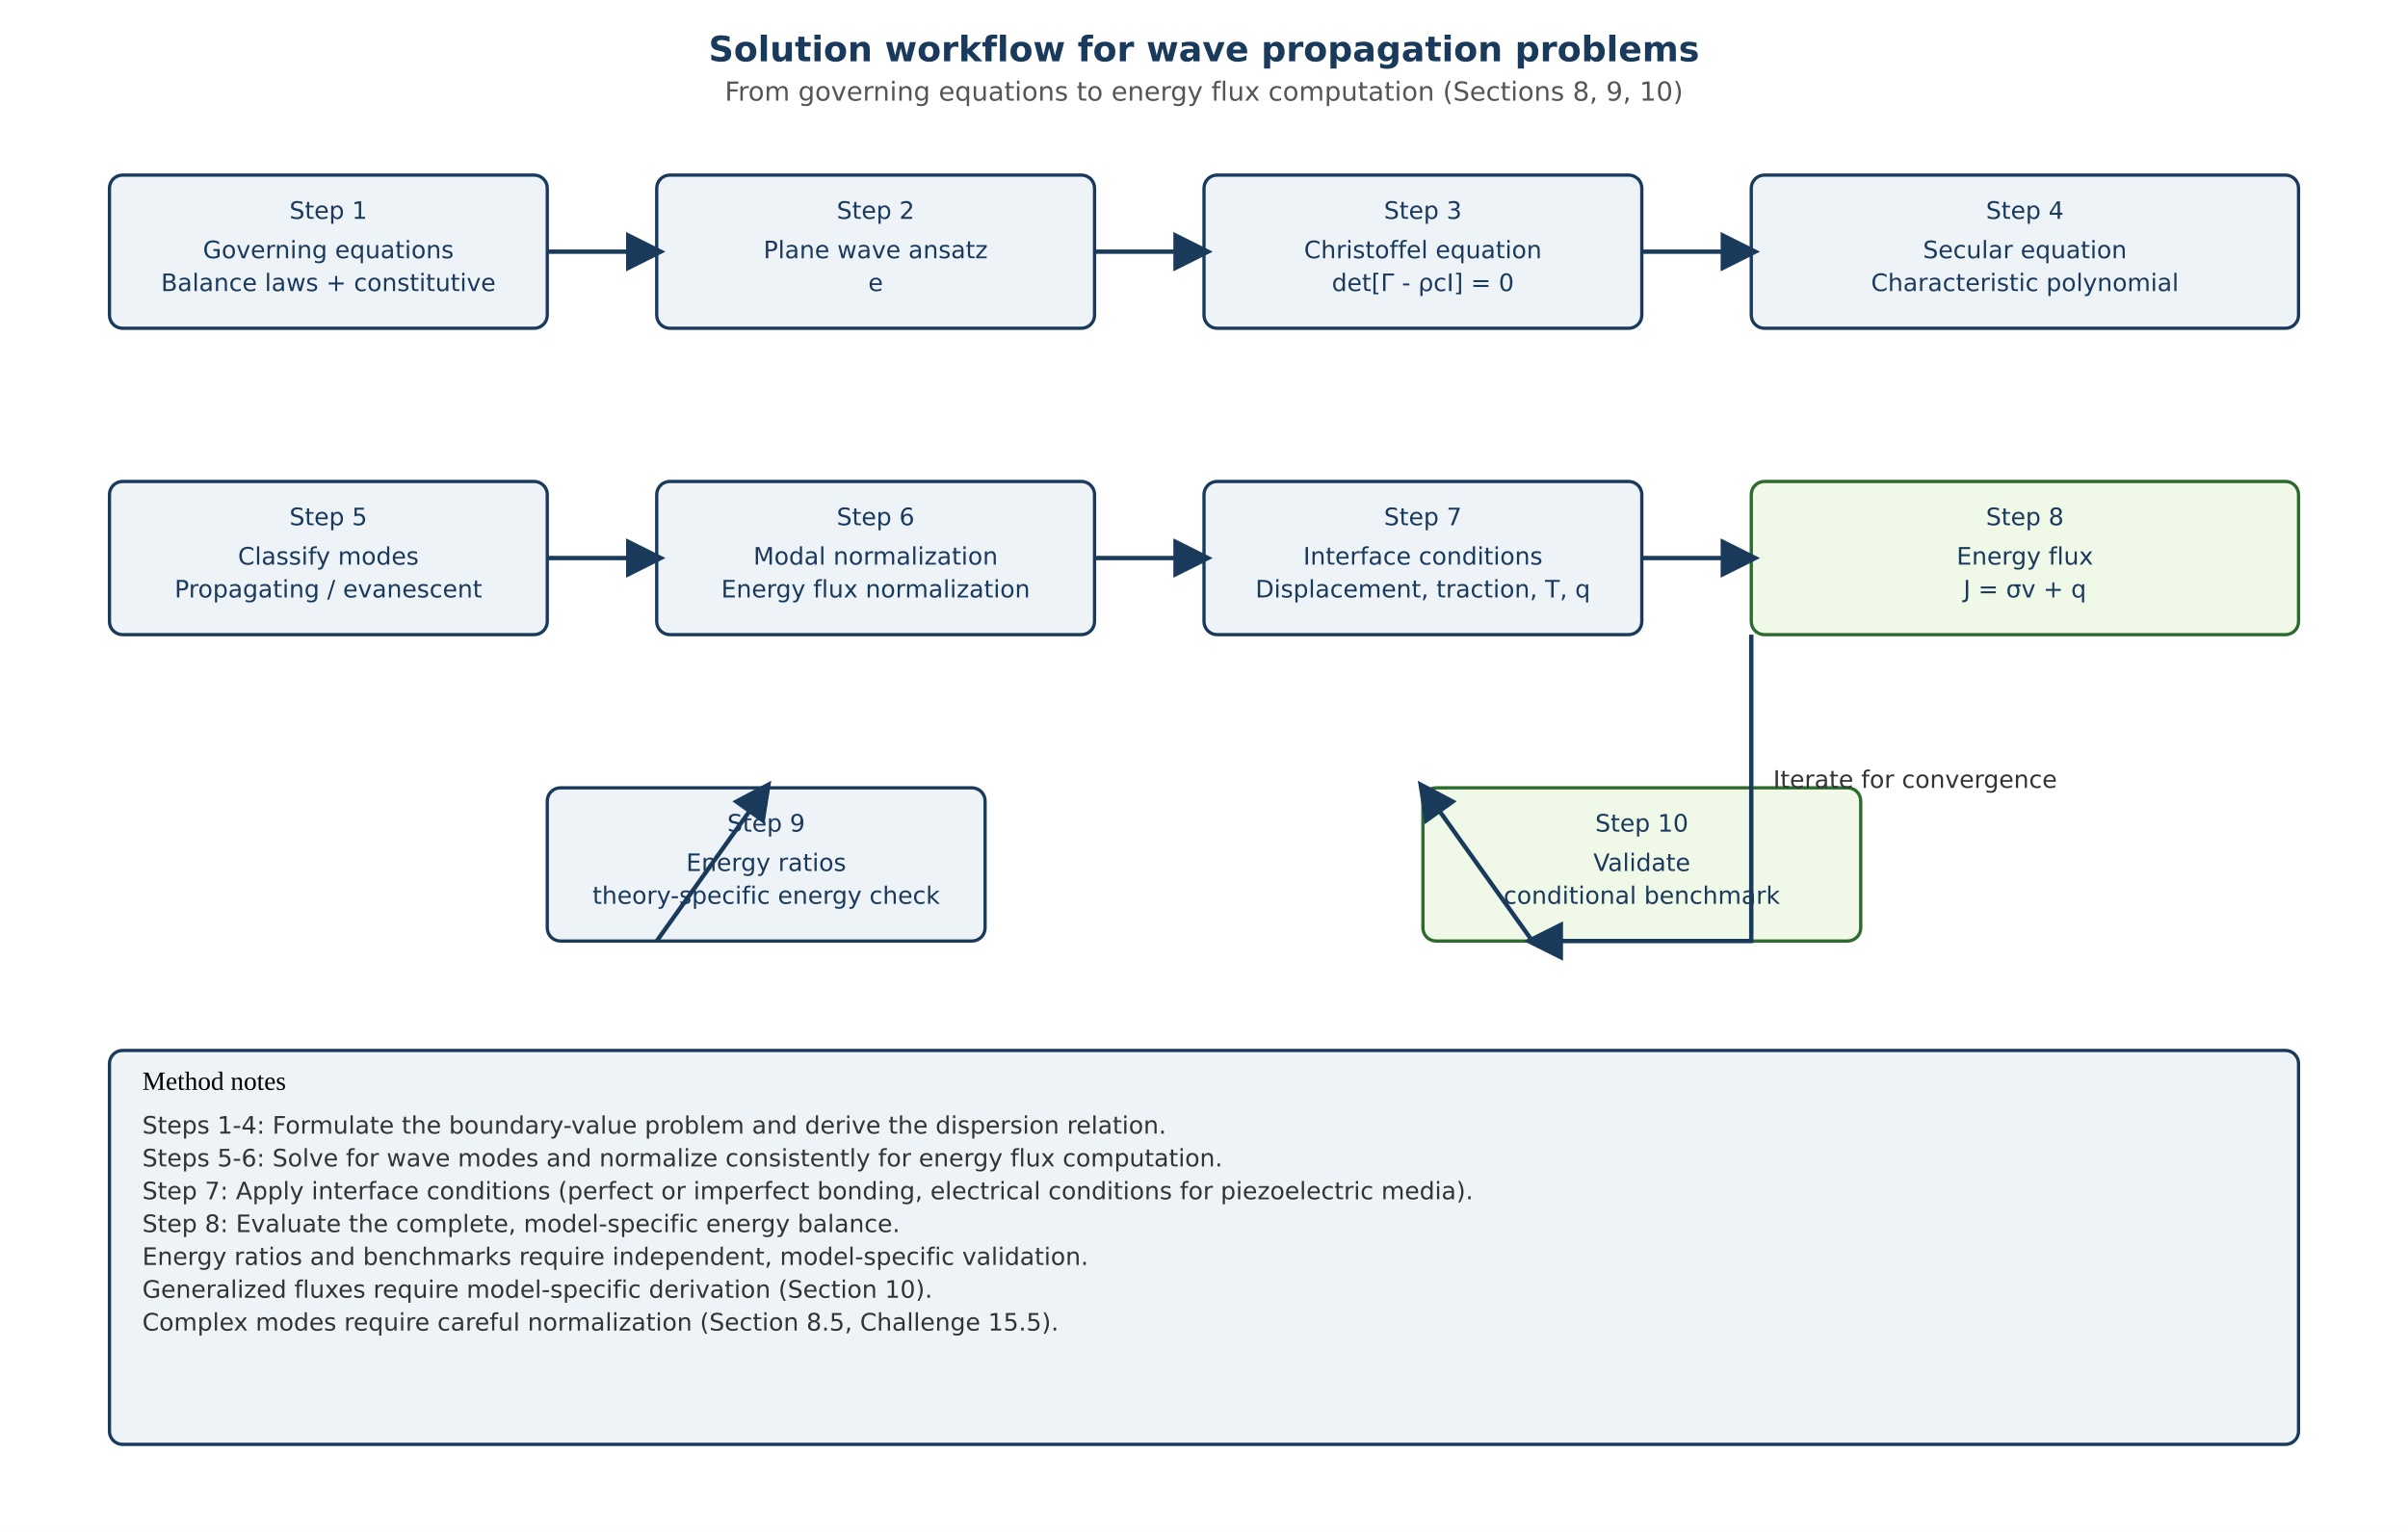
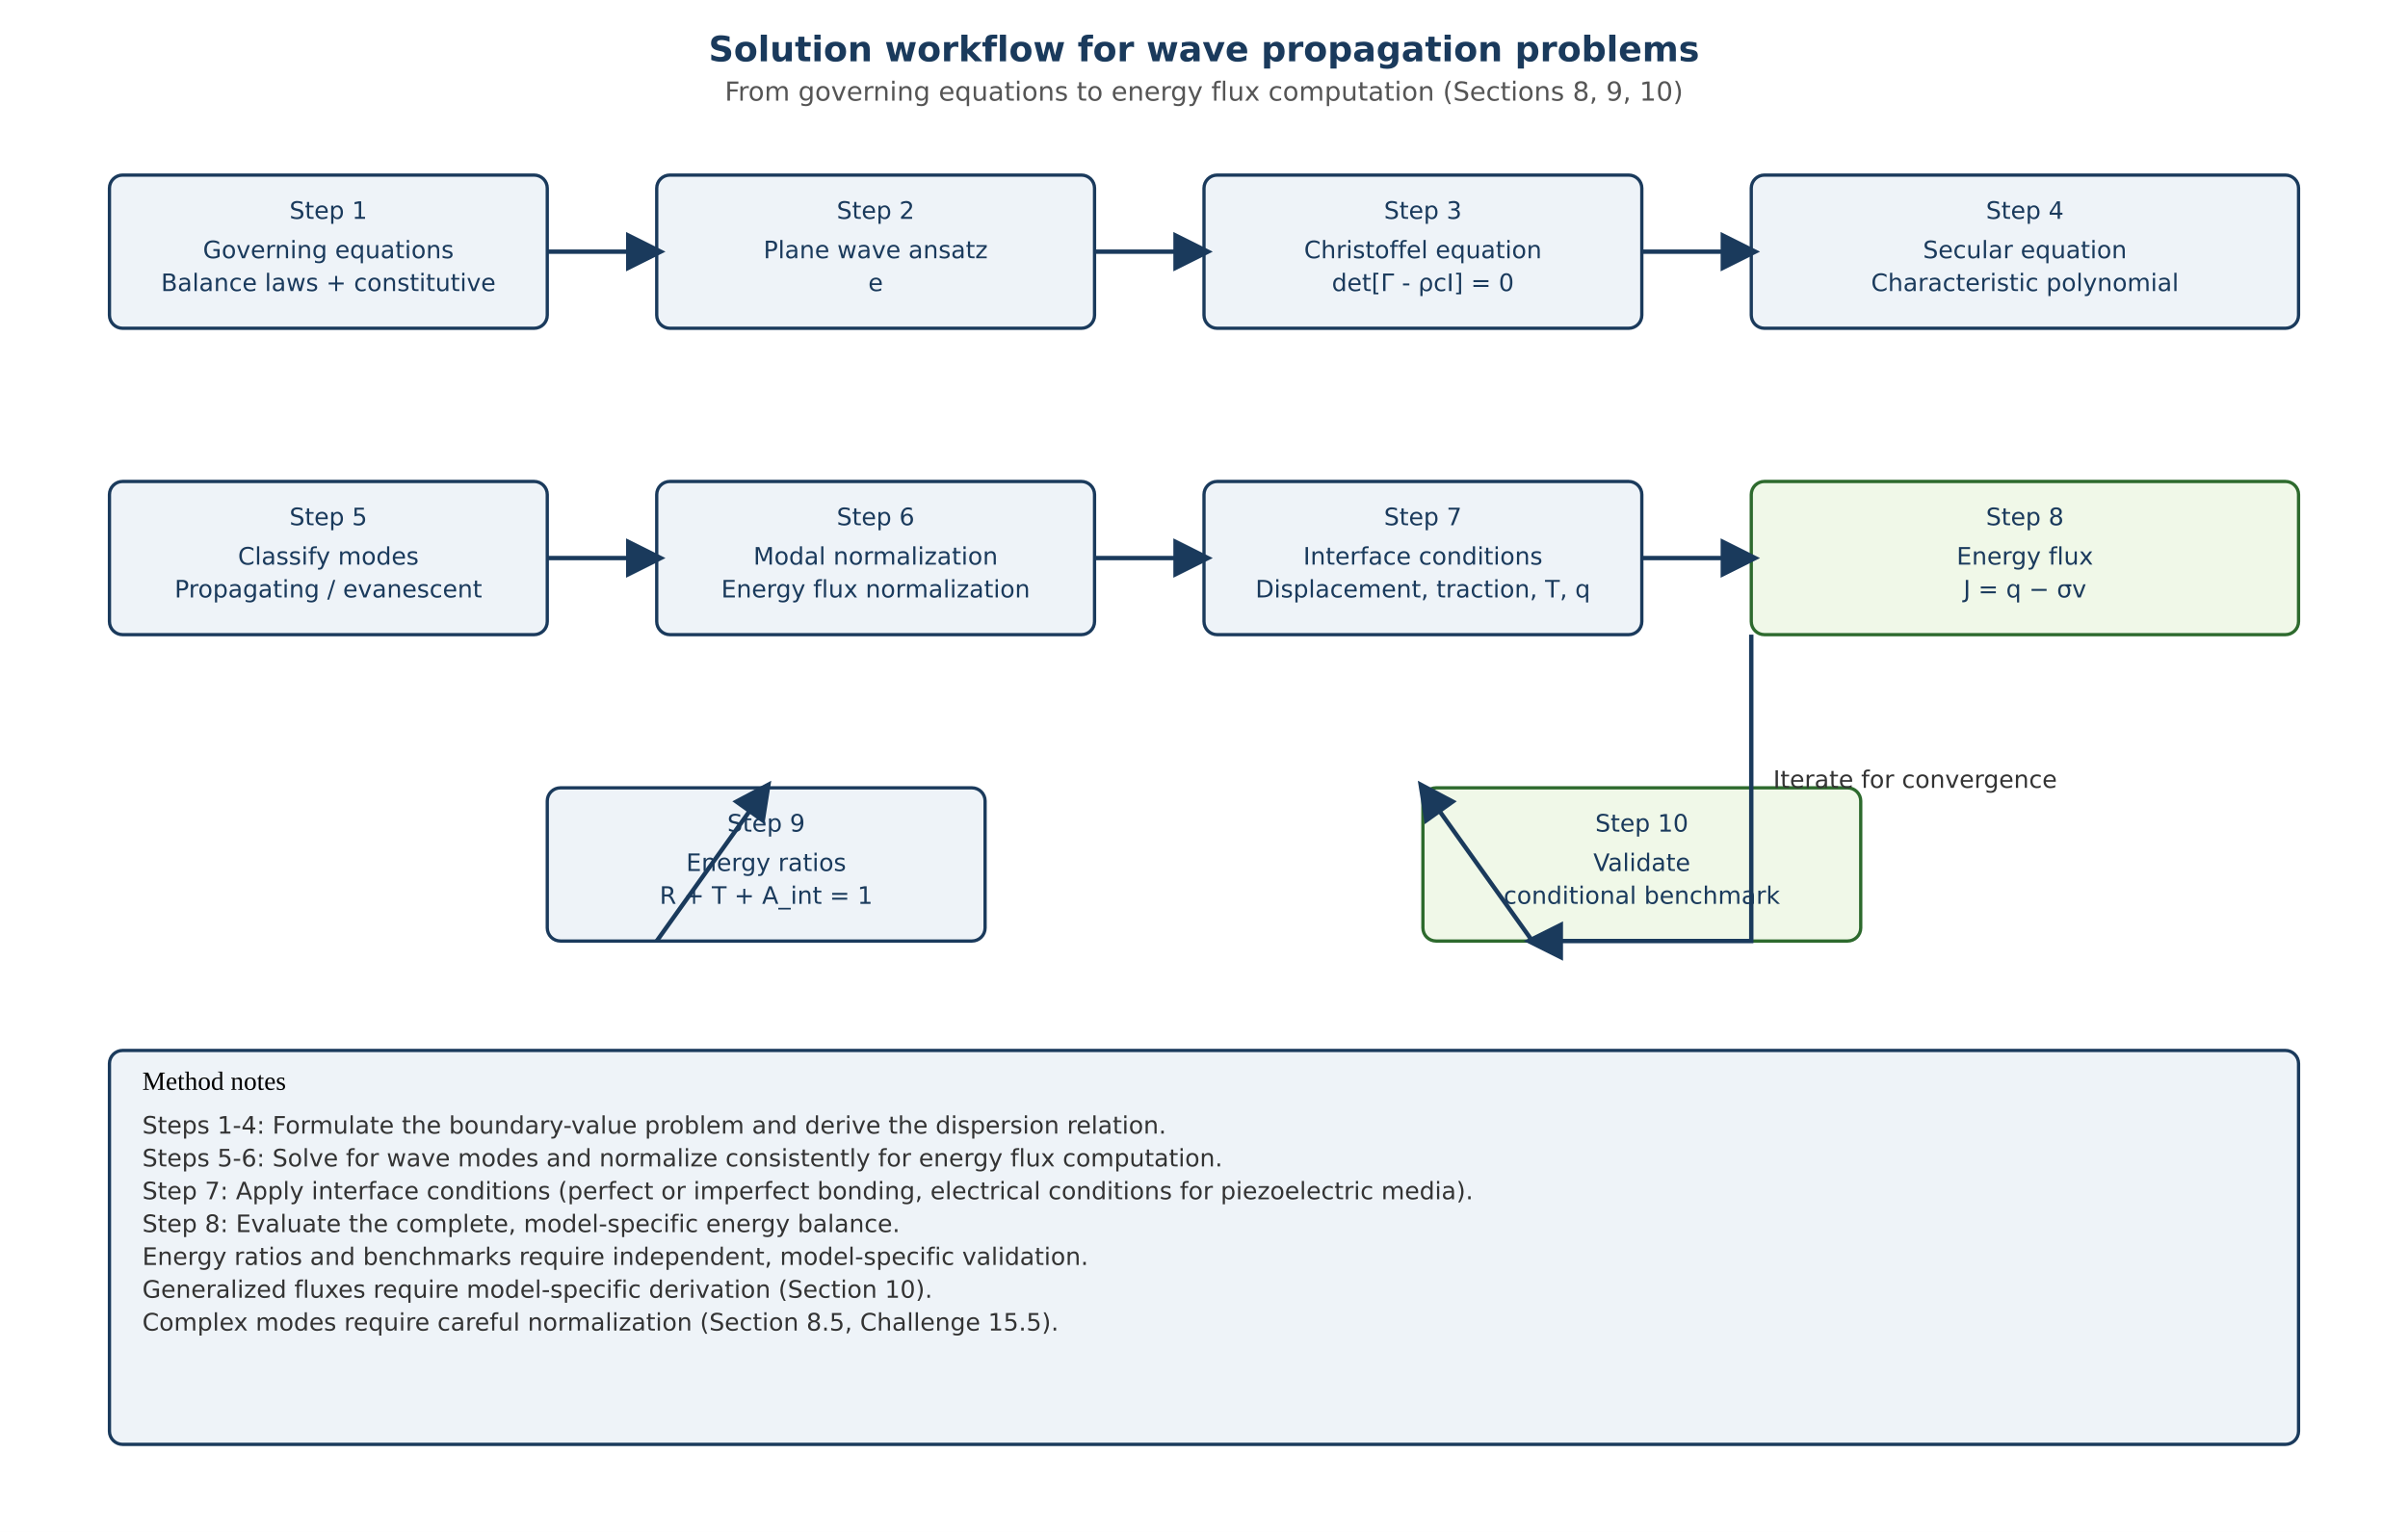
<svg xmlns="http://www.w3.org/2000/svg" width="1100" height="700" viewBox="0 0 1100 700">
  <defs>
    <style>
      .title { font: 700 16px 'DejaVu Sans', sans-serif; fill: #1a3a5c; }
      .subtitle { font: 12px 'DejaVu Sans', sans-serif; fill: #555; }
      .label { font: 11px 'DejaVu Sans', sans-serif; fill: #333; }
      .box-text { font: 11px 'DejaVu Sans', sans-serif; fill: #1a3a5c; }
      .box { fill: #eef3f8; stroke: #1a3a5c; stroke-width: 1.5; rx: 6; ry: 6; }
      .box-alt { fill: #f0f8e8; stroke: #2d6a2d; stroke-width: 1.5; rx: 6; ry: 6; }
      .arrow { stroke: #1a3a5c; stroke-width: 2; fill: none; marker-end: url(#arrow-flow); }
      .arrow-alt { stroke: #2d6a2d; stroke-width: 2; fill: none; marker-end: url(#arrow-flow-alt); }
      .decision { fill: #fdf3e0; stroke: #c07c00; stroke-width: 1.5; rx: 4; ry: 4; }
    </style>
    <marker id="arrow-flow" markerWidth="9" markerHeight="9" refX="7" refY="4.5" orient="auto">
      <polygon points="0,0 9,4.5 0,9" fill="#1a3a5c" />
    </marker>
    <marker id="arrow-flow-alt" markerWidth="9" markerHeight="9" refX="7" refY="4.5" orient="auto">
      <polygon points="0,0 9,4.5 0,9" fill="#2d6a2d" />
    </marker>
  </defs>
  <rect width="1100" height="700" fill="white" />
  <text x="550" y="28" class="title" text-anchor="middle">Solution workflow for wave propagation problems</text>
  <text x="550" y="46" class="subtitle" text-anchor="middle">From governing equations to energy flux computation (Sections 8, 9, 10)</text>
  <rect x="50" y="80" width="200" height="70" class="box" />
  <text x="150" y="100" class="box-text" text-anchor="middle" font-weight="bold">Step 1</text>
  <text x="150" y="118" class="box-text" text-anchor="middle">Governing equations</text>
  <text x="150" y="133" class="box-text" text-anchor="middle">Balance laws + constitutive</text>
  <rect x="300" y="80" width="200" height="70" class="box" />
  <text x="400" y="100" class="box-text" text-anchor="middle" font-weight="bold">Step 2</text>
  <text x="400" y="118" class="box-text" text-anchor="middle">Plane wave ansatz</text>
  <text x="400" y="133" class="box-text" text-anchor="middle">e<sup>i(k·x - ωt)</sup>
  </text>
  <rect x="550" y="80" width="200" height="70" class="box" />
  <text x="650" y="100" class="box-text" text-anchor="middle" font-weight="bold">Step 3</text>
  <text x="650" y="118" class="box-text" text-anchor="middle">Christoffel equation</text>
  <text x="650" y="133" class="box-text" text-anchor="middle">det[Γ - ρc<sup>2</sup>I] = 0</text>
  <rect x="800" y="80" width="250" height="70" class="box" />
  <text x="925" y="100" class="box-text" text-anchor="middle" font-weight="bold">Step 4</text>
  <text x="925" y="118" class="box-text" text-anchor="middle">Secular equation</text>
  <text x="925" y="133" class="box-text" text-anchor="middle">Characteristic polynomial</text>
  <line x1="250" y1="115" x2="300" y2="115" class="arrow" />
  <line x1="500" y1="115" x2="550" y2="115" class="arrow" />
  <line x1="750" y1="115" x2="800" y2="115" class="arrow" />
  <rect x="50" y="220" width="200" height="70" class="box" />
  <text x="150" y="240" class="box-text" text-anchor="middle" font-weight="bold">Step 5</text>
  <text x="150" y="258" class="box-text" text-anchor="middle">Classify modes</text>
  <text x="150" y="273" class="box-text" text-anchor="middle">Propagating / evanescent</text>
  <rect x="300" y="220" width="200" height="70" class="box" />
  <text x="400" y="240" class="box-text" text-anchor="middle" font-weight="bold">Step 6</text>
  <text x="400" y="258" class="box-text" text-anchor="middle">Modal normalization</text>
  <text x="400" y="273" class="box-text" text-anchor="middle">Energy flux normalization</text>
  <rect x="550" y="220" width="200" height="70" class="box" />
  <text x="650" y="240" class="box-text" text-anchor="middle" font-weight="bold">Step 7</text>
  <text x="650" y="258" class="box-text" text-anchor="middle">Interface conditions</text>
  <text x="650" y="273" class="box-text" text-anchor="middle">Displacement, traction, T, q</text>
  <rect x="800" y="220" width="250" height="70" class="box-alt" />
  <text x="925" y="240" class="box-text" text-anchor="middle" font-weight="bold">Step 8</text>
  <text x="925" y="258" class="box-text" text-anchor="middle">Energy flux</text>
-   <text x="925" y="273" class="box-text" text-anchor="middle">J<sub>i</sub> = σ<sub>ji</sub>v<sub>i</sub> + q<sub>i</sub>
+   <text x="925" y="273" class="box-text" text-anchor="middle">J<sub>j</sub> = q<sub>j</sub> − σ<sub>ji</sub>v<sub>i</sub>
  </text>
  <line x1="250" y1="255" x2="300" y2="255" class="arrow" />
  <line x1="500" y1="255" x2="550" y2="255" class="arrow" />
  <line x1="750" y1="255" x2="800" y2="255" class="arrow" />
  <rect x="250" y="360" width="200" height="70" class="box" />
  <text x="350" y="380" class="box-text" text-anchor="middle" font-weight="bold">Step 9</text>
  <text x="350" y="398" class="box-text" text-anchor="middle">Energy ratios</text>
-   <text x="350" y="413" class="box-text" text-anchor="middle">theory-specific energy check</text>
+   <text x="350" y="413" class="box-text" text-anchor="middle">R + T + A_int = 1</text>
  <rect x="650" y="360" width="200" height="70" class="box-alt" />
  <text x="750" y="380" class="box-text" text-anchor="middle" font-weight="bold">Step 10</text>
  <text x="750" y="398" class="box-text" text-anchor="middle">Validate</text>
  <text x="750" y="413" class="box-text" text-anchor="middle">conditional benchmark</text>
  <line x1="300" y1="430" x2="350" y2="360" class="arrow" />
  <line x1="700" y1="430" x2="650" y2="360" class="arrow" />
  <path d="M 800 290 L 800 430 L 700 430" class="arrow" />
  <text x="810" y="360" class="label" font-size="10" fill="#2d6a2d">Iterate for convergence</text>
  <rect x="50" y="480" width="1000" height="180" class="box" />
  <text x="65" y="498" class="box-title">Method notes</text>
  <text x="65" y="518" class="label" font-size="10">Steps 1-4: Formulate the boundary-value problem and derive the dispersion relation.</text>
  <text x="65" y="533" class="label" font-size="10">Steps 5-6: Solve for wave modes and normalize consistently for energy flux computation.</text>
  <text x="65" y="548" class="label" font-size="10">Step 7: Apply interface conditions (perfect or imperfect bonding, electrical conditions for piezoelectric media).</text>
  <text x="65" y="563" class="label" font-size="10">Step 8: Evaluate the complete, model-specific energy balance.</text>
  <text x="65" y="578" class="label" font-size="10">Energy ratios and benchmarks require independent, model-specific validation.</text>
  <text x="65" y="593" class="label" font-size="10">Generalized fluxes require model-specific derivation (Section 10).</text>
  <text x="65" y="608" class="label" font-size="10">Complex modes require careful normalization (Section 8.5, Challenge 15.5).</text>
</svg>
